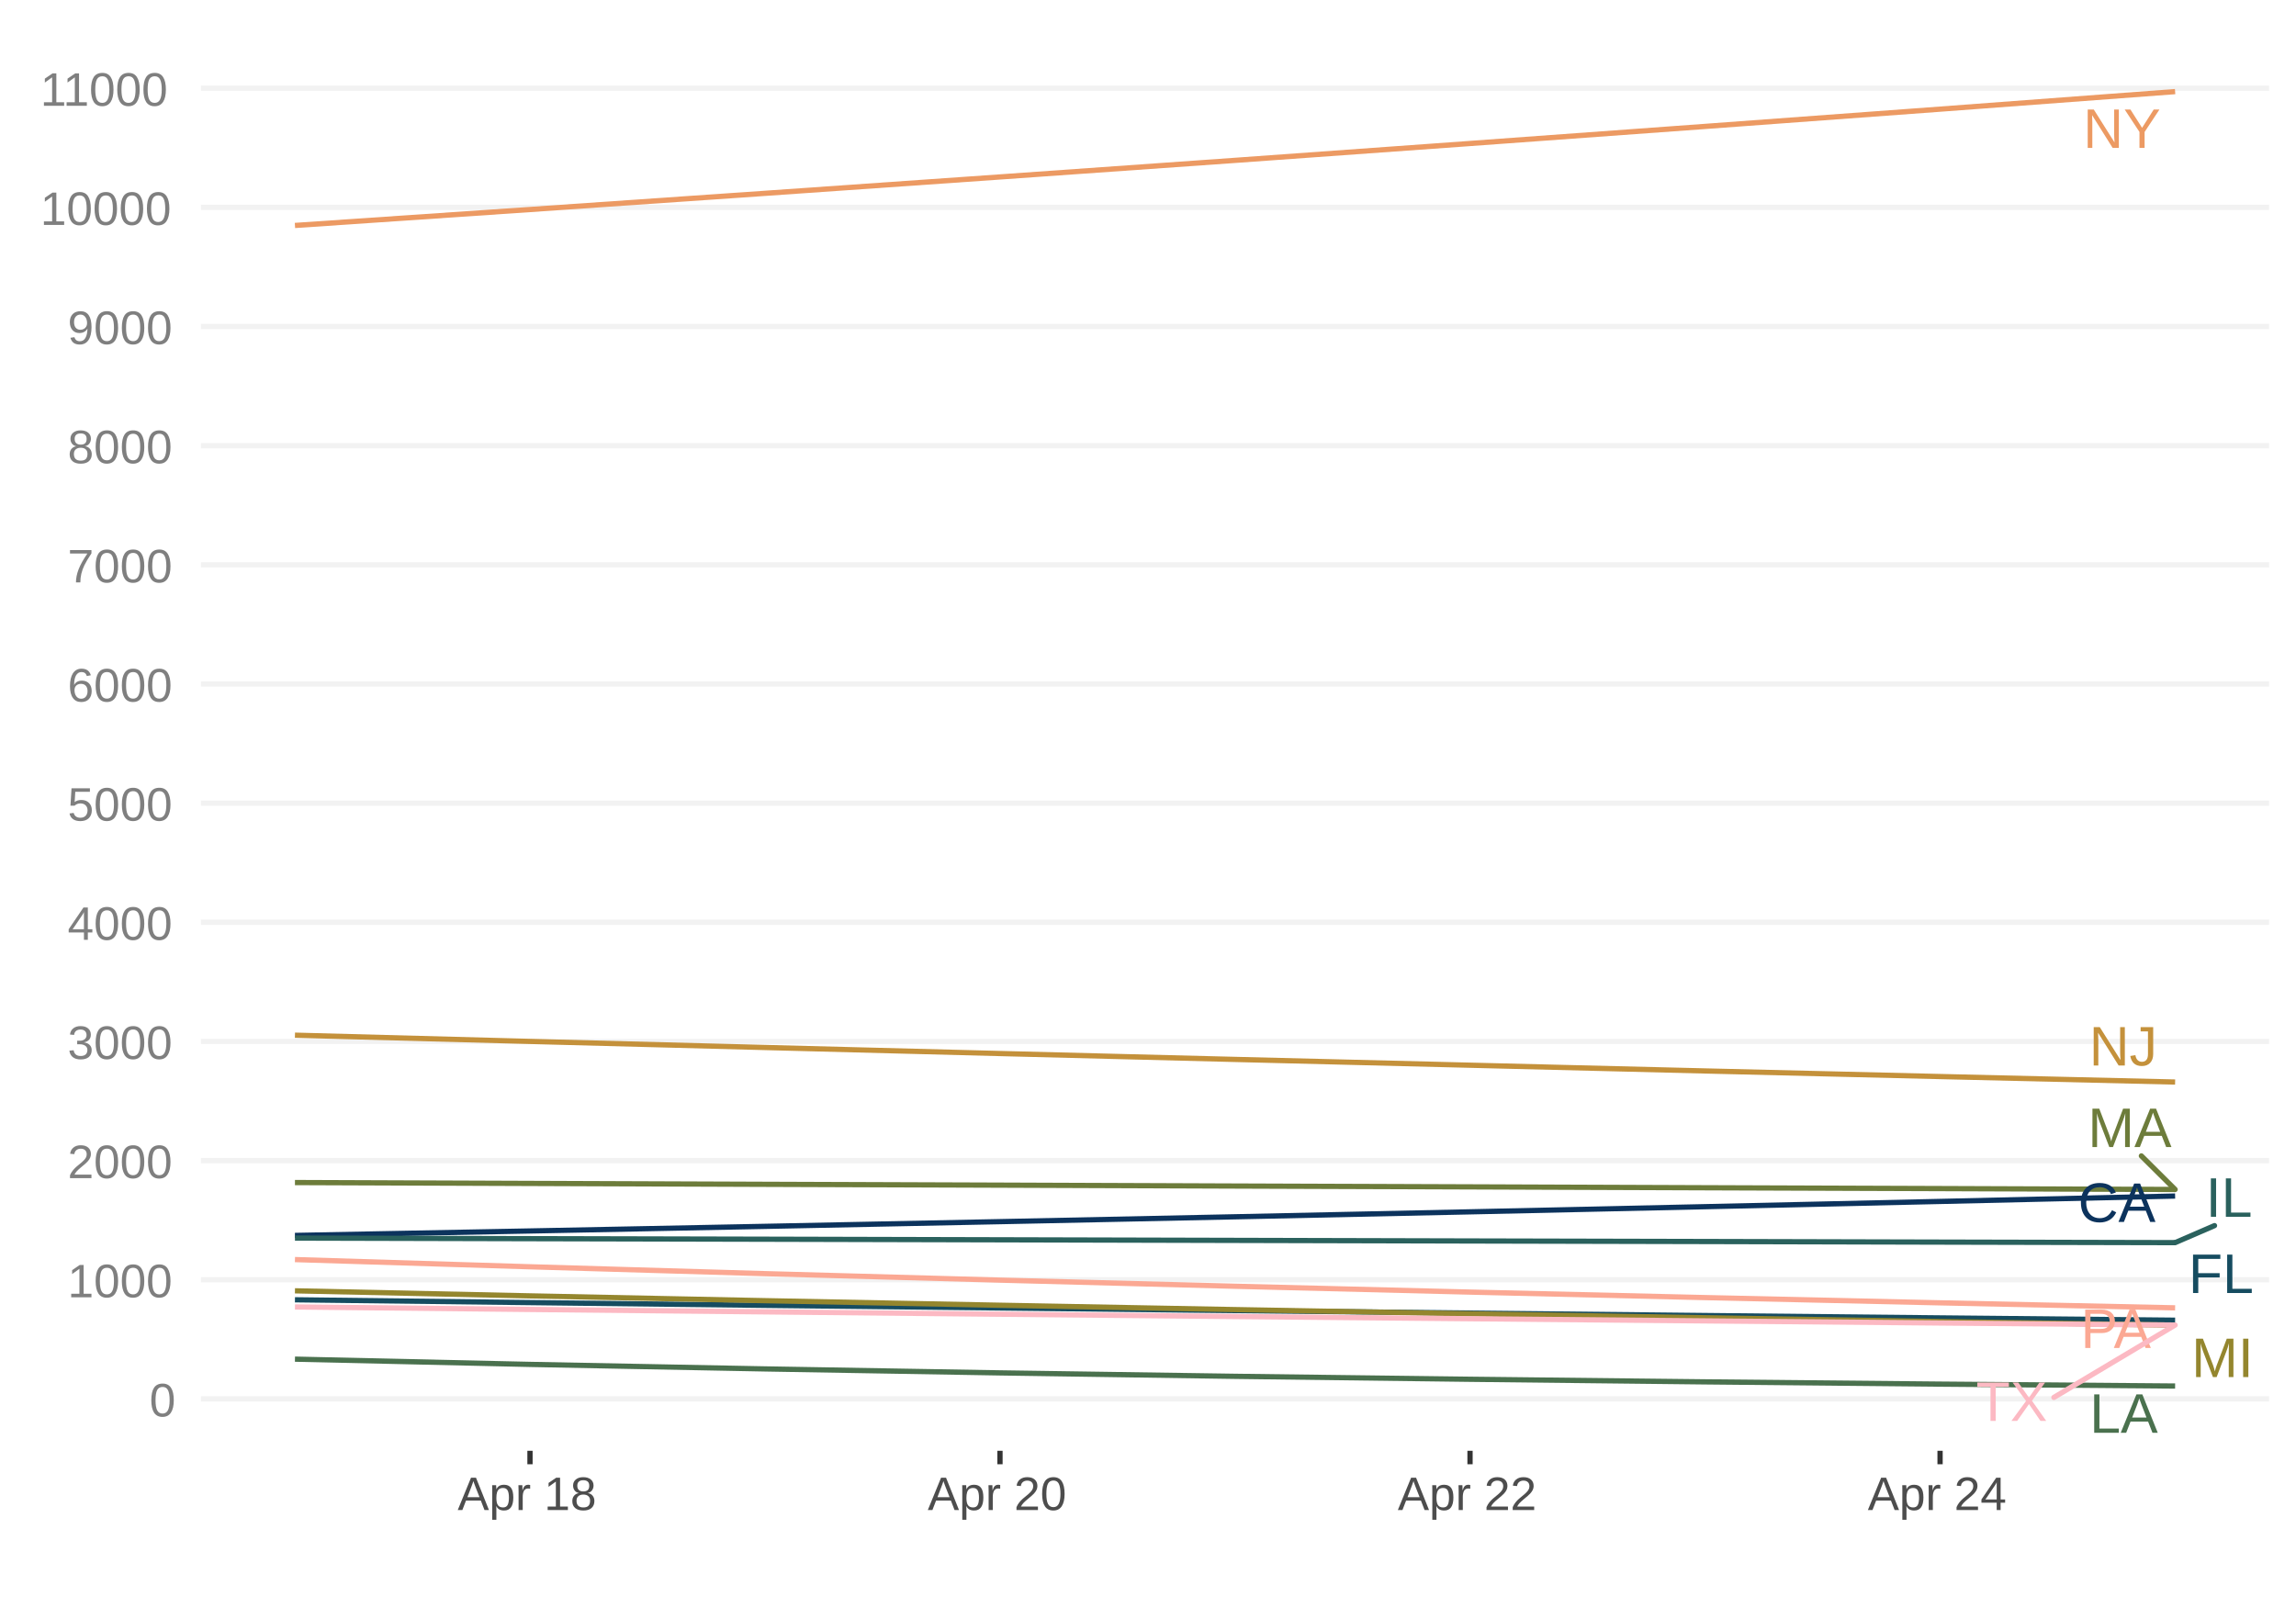
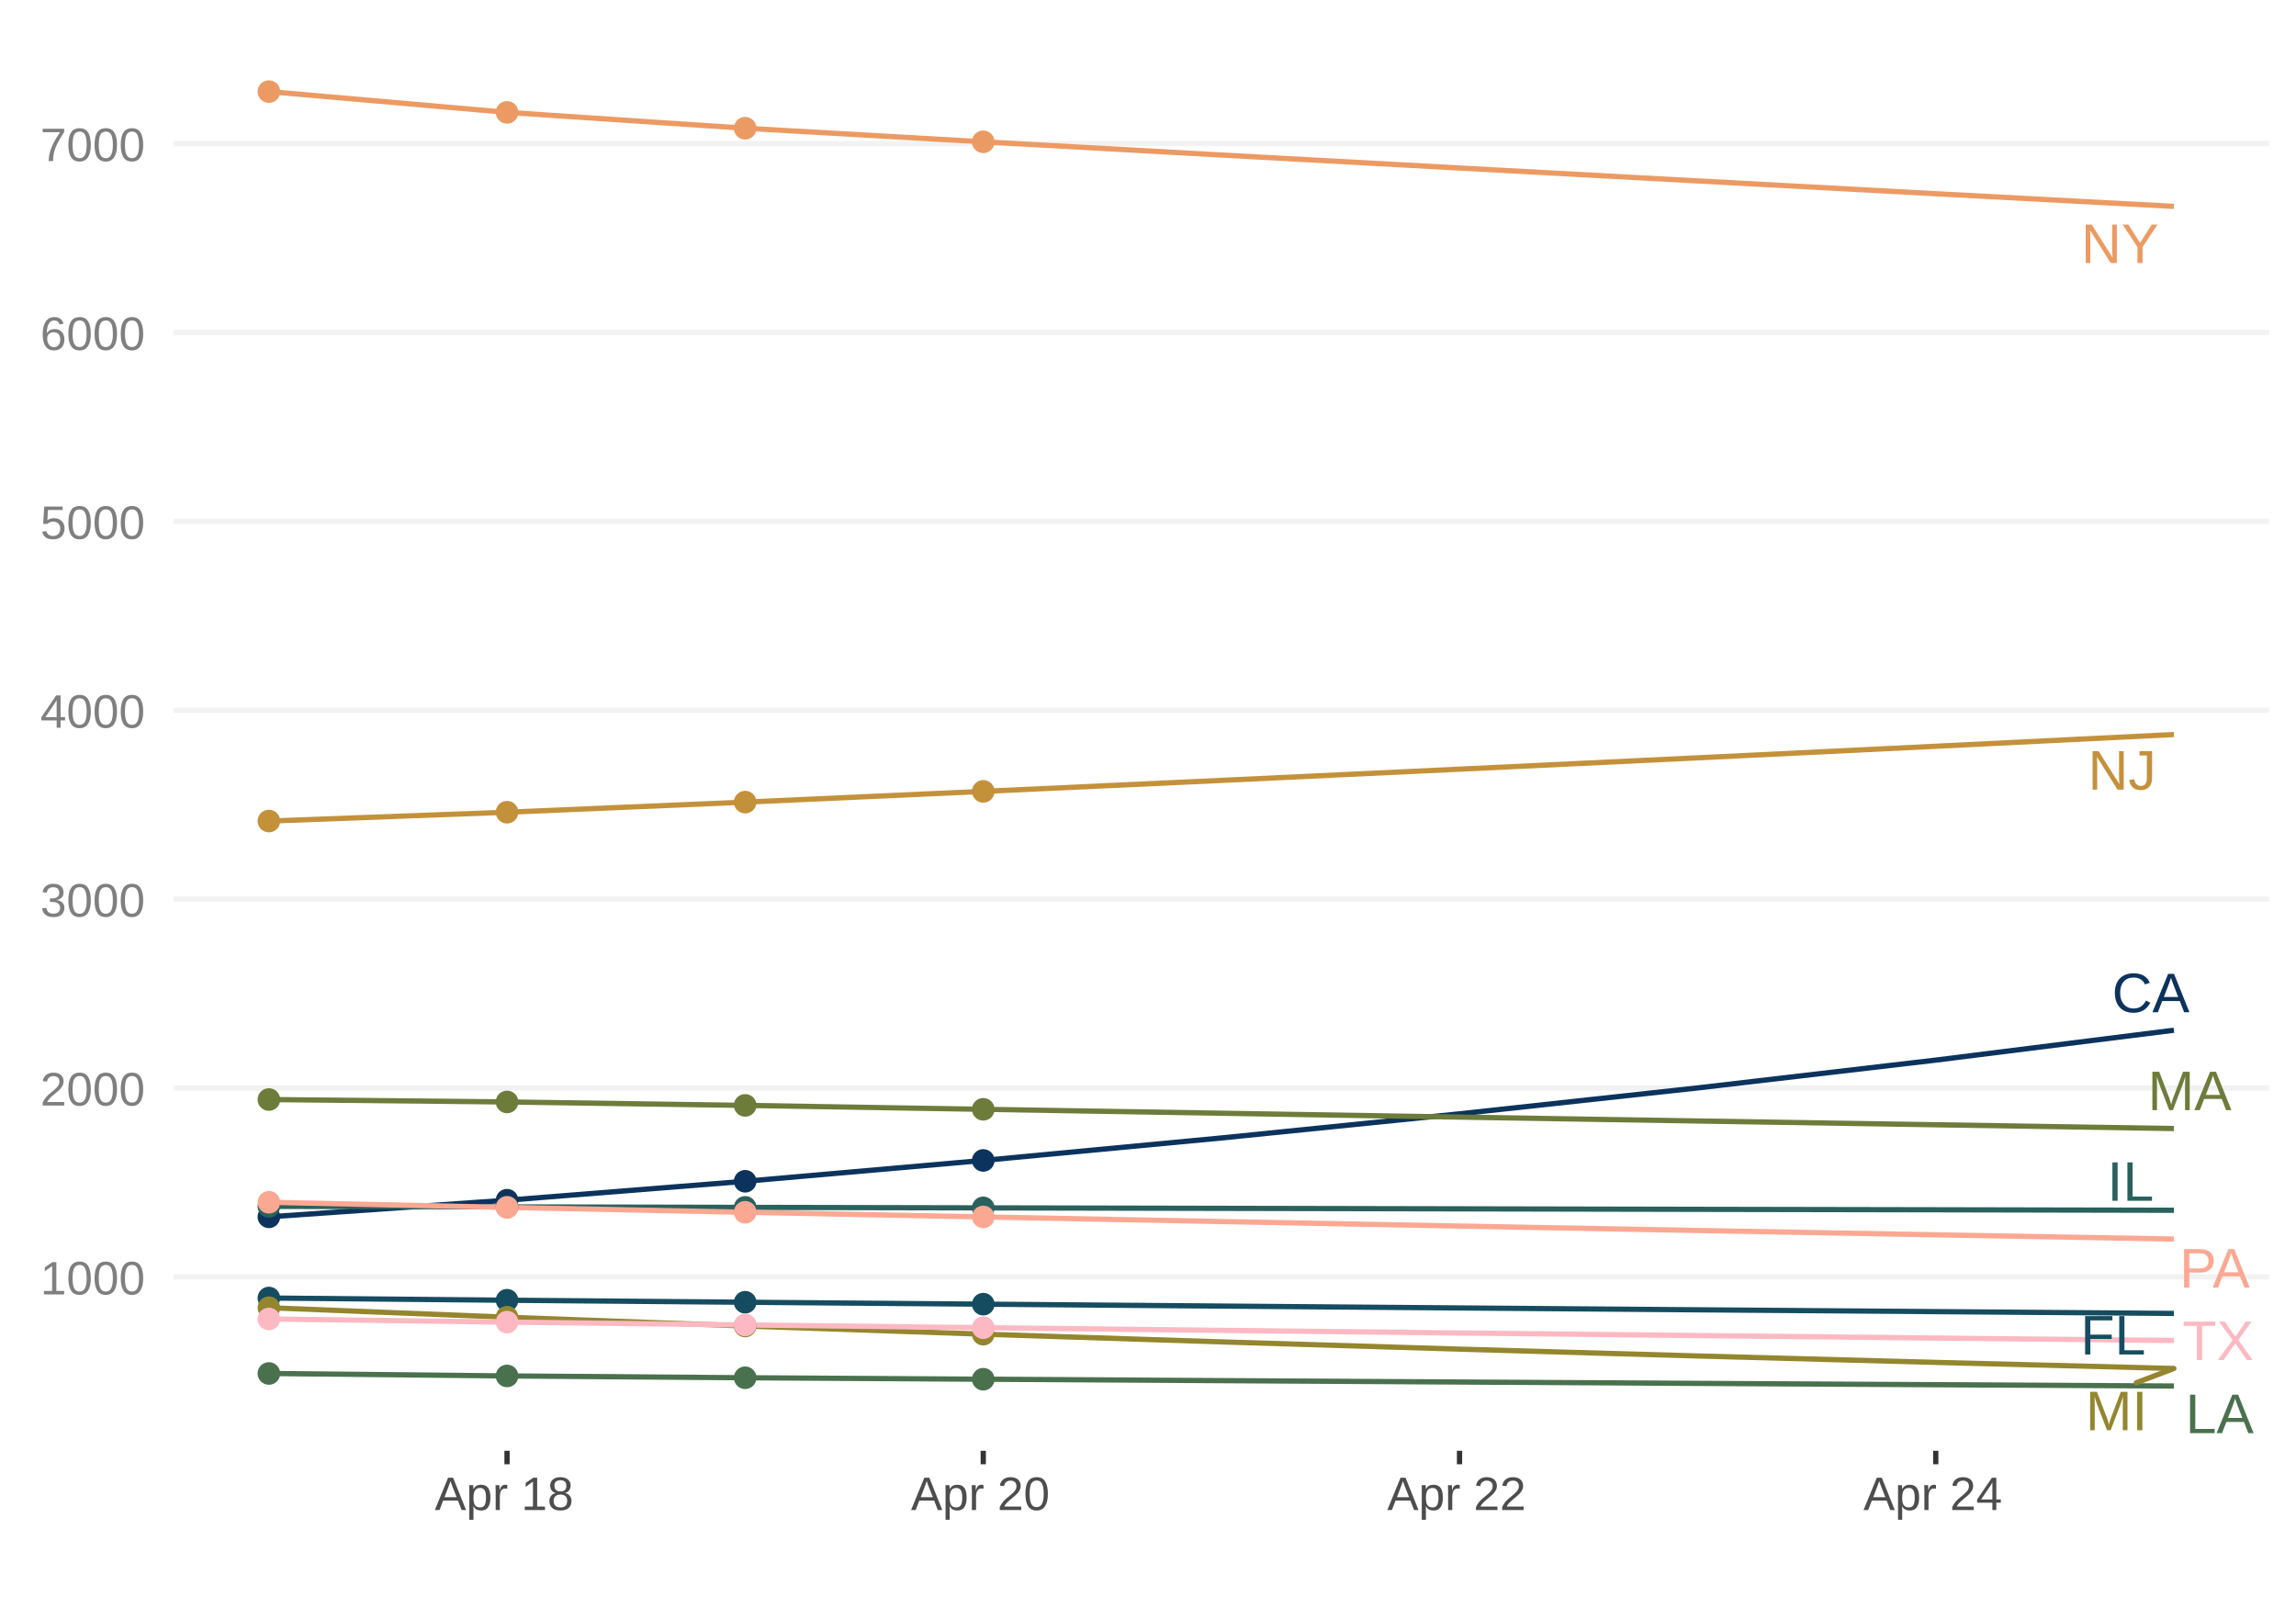
<svg xmlns="http://www.w3.org/2000/svg" viewBox="0 0 468.00 327.60">
  <defs>
    <style type="text/css">
    line, polyline, polygon, path, rect, circle {
      fill: none;
      stroke: #000000;
      stroke-linecap: round;
      stroke-linejoin: round;
      stroke-miterlimit: 10.00;
    }
  </style>
  </defs>
  <rect width="100%" height="100%" style="stroke: none; fill: none;" />
  <rect x="0.00" y="0.00" width="468.00" height="327.60" style="stroke-width: 1.07; stroke: none;" />
  <defs>
-     <clipPath id="cpNDAuOTZ8NDYyLjUyfDI5NS43NHw1LjQ4">
-       <rect x="40.96" y="5.48" width="421.56" height="290.26" />
+     <clipPath id="cpMzUuNDB8NDYyLjUyfDI5NS43NHw1LjQ4">
+       <rect x="35.40" y="5.48" width="427.12" height="290.26" />
    </clipPath>
  </defs>
-   <polyline points="40.96,285.16 462.52,285.16 " style="stroke-width: 1.07; stroke: #000000; stroke-opacity: 0.051; stroke-linecap: butt;" clip-path="url(#cpNDAuOTZ8NDYyLjUyfDI5NS43NHw1LjQ4)" />
-   <polyline points="40.96,260.87 462.52,260.87 " style="stroke-width: 1.07; stroke: #000000; stroke-opacity: 0.051; stroke-linecap: butt;" clip-path="url(#cpNDAuOTZ8NDYyLjUyfDI5NS43NHw1LjQ4)" />
-   <polyline points="40.96,236.58 462.52,236.58 " style="stroke-width: 1.07; stroke: #000000; stroke-opacity: 0.051; stroke-linecap: butt;" clip-path="url(#cpNDAuOTZ8NDYyLjUyfDI5NS43NHw1LjQ4)" />
-   <polyline points="40.96,212.29 462.52,212.29 " style="stroke-width: 1.07; stroke: #000000; stroke-opacity: 0.051; stroke-linecap: butt;" clip-path="url(#cpNDAuOTZ8NDYyLjUyfDI5NS43NHw1LjQ4)" />
-   <polyline points="40.96,188.00 462.52,188.00 " style="stroke-width: 1.07; stroke: #000000; stroke-opacity: 0.051; stroke-linecap: butt;" clip-path="url(#cpNDAuOTZ8NDYyLjUyfDI5NS43NHw1LjQ4)" />
-   <polyline points="40.96,163.72 462.52,163.72 " style="stroke-width: 1.07; stroke: #000000; stroke-opacity: 0.051; stroke-linecap: butt;" clip-path="url(#cpNDAuOTZ8NDYyLjUyfDI5NS43NHw1LjQ4)" />
-   <polyline points="40.96,139.43 462.52,139.43 " style="stroke-width: 1.07; stroke: #000000; stroke-opacity: 0.051; stroke-linecap: butt;" clip-path="url(#cpNDAuOTZ8NDYyLjUyfDI5NS43NHw1LjQ4)" />
-   <polyline points="40.96,115.14 462.52,115.14 " style="stroke-width: 1.07; stroke: #000000; stroke-opacity: 0.051; stroke-linecap: butt;" clip-path="url(#cpNDAuOTZ8NDYyLjUyfDI5NS43NHw1LjQ4)" />
-   <polyline points="40.96,90.85 462.52,90.85 " style="stroke-width: 1.07; stroke: #000000; stroke-opacity: 0.051; stroke-linecap: butt;" clip-path="url(#cpNDAuOTZ8NDYyLjUyfDI5NS43NHw1LjQ4)" />
-   <polyline points="40.96,66.56 462.52,66.56 " style="stroke-width: 1.07; stroke: #000000; stroke-opacity: 0.051; stroke-linecap: butt;" clip-path="url(#cpNDAuOTZ8NDYyLjUyfDI5NS43NHw1LjQ4)" />
-   <polyline points="40.96,42.27 462.52,42.27 " style="stroke-width: 1.07; stroke: #000000; stroke-opacity: 0.051; stroke-linecap: butt;" clip-path="url(#cpNDAuOTZ8NDYyLjUyfDI5NS43NHw1LjQ4)" />
-   <polyline points="40.96,17.99 462.52,17.99 " style="stroke-width: 1.07; stroke: #000000; stroke-opacity: 0.051; stroke-linecap: butt;" clip-path="url(#cpNDAuOTZ8NDYyLjUyfDI5NS43NHw1LjQ4)" />
-   <polyline points="60.12,251.84 108.03,250.93 155.93,249.99 203.83,249.03 251.74,248.04 299.64,247.03 347.55,245.98 395.45,244.91 443.36,243.81 " style="stroke-width: 1.07; stroke: #0C335D; stroke-linecap: butt;" clip-path="url(#cpNDAuOTZ8NDYyLjUyfDI5NS43NHw1LjQ4)" />
-   <polyline points="60.12,264.96 108.03,265.53 155.93,266.09 203.83,266.63 251.74,267.16 299.64,267.67 347.55,268.17 395.45,268.65 443.36,269.12 " style="stroke-width: 1.07; stroke: #164C60; stroke-linecap: butt;" clip-path="url(#cpNDAuOTZ8NDYyLjUyfDI5NS43NHw1LjQ4)" />
-   <polyline points="60.12,252.38 108.03,252.50 155.93,252.61 203.83,252.73 251.74,252.85 299.64,252.97 347.55,253.08 395.45,253.20 443.36,253.31 " style="stroke-width: 1.07; stroke: #2A615D; stroke-linecap: butt;" clip-path="url(#cpNDAuOTZ8NDYyLjUyfDI5NS43NHw1LjQ4)" />
-   <polyline points="60.12,277.06 108.03,278.13 155.93,279.05 203.83,279.86 251.74,280.56 299.64,281.16 347.55,281.69 395.45,282.15 443.36,282.54 " style="stroke-width: 1.07; stroke: #4A714E; stroke-linecap: butt;" clip-path="url(#cpNDAuOTZ8NDYyLjUyfDI5NS43NHw1LjQ4)" />
-   <polyline points="60.12,241.06 108.03,241.24 155.93,241.42 203.83,241.59 251.74,241.77 299.64,241.94 347.55,242.12 395.45,242.29 443.36,242.47 " style="stroke-width: 1.07; stroke: #6D7C3B; stroke-linecap: butt;" clip-path="url(#cpNDAuOTZ8NDYyLjUyfDI5NS43NHw1LjQ4)" />
-   <polyline points="60.12,263.13 108.03,264.16 155.93,265.14 203.83,266.07 251.74,266.96 299.64,267.81 347.55,268.62 395.45,269.39 443.36,270.13 " style="stroke-width: 1.07; stroke: #94862E; stroke-linecap: butt;" clip-path="url(#cpNDAuOTZ8NDYyLjUyfDI5NS43NHw1LjQ4)" />
-   <polyline points="60.12,211.02 108.03,212.29 155.93,213.53 203.83,214.76 251.74,215.96 299.64,217.14 347.55,218.31 395.45,219.45 443.36,220.57 " style="stroke-width: 1.07; stroke: #C4913B; stroke-linecap: butt;" clip-path="url(#cpNDAuOTZ8NDYyLjUyfDI5NS43NHw1LjQ4)" />
-   <polyline points="60.12,45.96 108.03,42.71 155.93,39.41 203.83,36.07 251.74,32.69 299.64,29.25 347.55,25.77 395.45,22.25 443.36,18.67 " style="stroke-width: 1.07; stroke: #EC9A63; stroke-linecap: butt;" clip-path="url(#cpNDAuOTZ8NDYyLjUyfDI5NS43NHw1LjQ4)" />
-   <polyline points="60.12,256.76 108.03,258.23 155.93,259.63 203.83,260.95 251.74,262.20 299.64,263.39 347.55,264.51 395.45,265.58 443.36,266.60 " style="stroke-width: 1.07; stroke: #FBA893; stroke-linecap: butt;" clip-path="url(#cpNDAuOTZ8NDYyLjUyfDI5NS43NHw1LjQ4)" />
-   <polyline points="60.12,266.42 108.03,266.93 155.93,267.42 203.83,267.90 251.74,268.37 299.64,268.82 347.55,269.26 395.45,269.69 443.36,270.11 " style="stroke-width: 1.07; stroke: #FCB9C3; stroke-linecap: butt;" clip-path="url(#cpNDAuOTZ8NDYyLjUyfDI5NS43NHw1LjQ4)" />
-   <g clip-path="url(#cpNDAuOTZ8NDYyLjUyfDI5NS43NHw1LjQ4)">
-     <text x="423.58" y="249.09" style="font-size: 11.38px; fill: #0C335D; font-family: Arial;" textLength="15.28px" lengthAdjust="spacingAndGlyphs">CA</text>
+   <polyline points="35.40,260.29 462.52,260.29 " style="stroke-width: 1.07; stroke: #000000; stroke-opacity: 0.051; stroke-linecap: butt;" clip-path="url(#cpMzUuNDB8NDYyLjUyfDI5NS43NHw1LjQ4)" />
+   <polyline points="35.40,221.79 462.52,221.79 " style="stroke-width: 1.07; stroke: #000000; stroke-opacity: 0.051; stroke-linecap: butt;" clip-path="url(#cpMzUuNDB8NDYyLjUyfDI5NS43NHw1LjQ4)" />
+   <polyline points="35.40,183.28 462.52,183.28 " style="stroke-width: 1.07; stroke: #000000; stroke-opacity: 0.051; stroke-linecap: butt;" clip-path="url(#cpMzUuNDB8NDYyLjUyfDI5NS43NHw1LjQ4)" />
+   <polyline points="35.40,144.78 462.52,144.78 " style="stroke-width: 1.07; stroke: #000000; stroke-opacity: 0.051; stroke-linecap: butt;" clip-path="url(#cpMzUuNDB8NDYyLjUyfDI5NS43NHw1LjQ4)" />
+   <polyline points="35.40,106.27 462.52,106.27 " style="stroke-width: 1.07; stroke: #000000; stroke-opacity: 0.051; stroke-linecap: butt;" clip-path="url(#cpMzUuNDB8NDYyLjUyfDI5NS43NHw1LjQ4)" />
+   <polyline points="35.40,67.77 462.52,67.77 " style="stroke-width: 1.07; stroke: #000000; stroke-opacity: 0.051; stroke-linecap: butt;" clip-path="url(#cpMzUuNDB8NDYyLjUyfDI5NS43NHw1LjQ4)" />
+   <polyline points="35.40,29.26 462.52,29.26 " style="stroke-width: 1.07; stroke: #000000; stroke-opacity: 0.051; stroke-linecap: butt;" clip-path="url(#cpMzUuNDB8NDYyLjUyfDI5NS43NHw1LjQ4)" />
+   <polyline points="54.81,248.05 103.35,244.66 151.89,240.80 200.42,236.55 248.96,231.97 297.50,227.05 346.03,221.77 394.57,216.10 443.11,210.01 " style="stroke-width: 1.07; stroke: #0C335D; stroke-linecap: butt;" clip-path="url(#cpMzUuNDB8NDYyLjUyfDI5NS43NHw1LjQ4)" />
+   <polyline points="54.81,264.60 103.35,265.05 151.89,265.46 200.42,265.85 248.96,266.24 297.50,266.62 346.03,267.00 394.57,267.37 443.11,267.74 " style="stroke-width: 1.07; stroke: #164C60; stroke-linecap: butt;" clip-path="url(#cpMzUuNDB8NDYyLjUyfDI5NS43NHw1LjQ4)" />
+   <polyline points="54.81,245.91 103.35,246.02 151.89,246.12 200.42,246.22 248.96,246.32 297.50,246.42 346.03,246.52 394.57,246.61 443.11,246.71 " style="stroke-width: 1.07; stroke: #2A615D; stroke-linecap: butt;" clip-path="url(#cpMzUuNDB8NDYyLjUyfDI5NS43NHw1LjQ4)" />
+   <polyline points="54.81,279.98 103.35,280.48 151.89,280.85 200.42,281.15 248.96,281.44 297.50,281.72 346.03,282.00 394.57,282.27 443.11,282.54 " style="stroke-width: 1.07; stroke: #4A714E; stroke-linecap: butt;" clip-path="url(#cpMzUuNDB8NDYyLjUyfDI5NS43NHw1LjQ4)" />
+   <polyline points="54.81,224.14 103.35,224.63 151.89,225.33 200.42,226.13 248.96,226.93 297.50,227.72 346.03,228.51 394.57,229.28 443.11,230.05 " style="stroke-width: 1.07; stroke: #6D7C3B; stroke-linecap: butt;" clip-path="url(#cpMzUuNDB8NDYyLjUyfDI5NS43NHw1LjQ4)" />
+   <polyline points="54.81,266.58 103.35,268.51 151.89,270.30 200.42,271.97 248.96,273.54 297.50,275.02 346.03,276.41 394.57,277.72 443.11,278.96 " style="stroke-width: 1.07; stroke: #94862E; stroke-linecap: butt;" clip-path="url(#cpMzUuNDB8NDYyLjUyfDI5NS43NHw1LjQ4)" />
+   <polyline points="54.81,167.37 103.35,165.57 151.89,163.51 200.42,161.32 248.96,159.08 297.50,156.79 346.03,154.48 394.57,152.12 443.11,149.73 " style="stroke-width: 1.07; stroke: #C4913B; stroke-linecap: butt;" clip-path="url(#cpMzUuNDB8NDYyLjUyfDI5NS43NHw1LjQ4)" />
+   <polyline points="54.81,18.67 103.35,22.91 151.89,26.14 200.42,28.91 248.96,31.60 297.50,34.25 346.03,36.88 394.57,39.49 443.11,42.07 " style="stroke-width: 1.07; stroke: #EC9A63; stroke-linecap: butt;" clip-path="url(#cpMzUuNDB8NDYyLjUyfDI5NS43NHw1LjQ4)" />
+   <polyline points="54.81,245.08 103.35,246.13 151.89,247.12 200.42,248.07 248.96,249.01 297.50,249.93 346.03,250.83 394.57,251.71 443.11,252.58 " style="stroke-width: 1.07; stroke: #FBA893; stroke-linecap: butt;" clip-path="url(#cpMzUuNDB8NDYyLjUyfDI5NS43NHw1LjQ4)" />
+   <polyline points="54.81,268.87 103.35,269.51 151.89,270.09 200.42,270.65 248.96,271.19 297.50,271.73 346.03,272.25 394.57,272.76 443.11,273.26 " style="stroke-width: 1.07; stroke: #FCB9C3; stroke-linecap: butt;" clip-path="url(#cpMzUuNDB8NDYyLjUyfDI5NS43NHw1LjQ4)" />
+   <circle cx="54.81" cy="248.05" r="1.95" style="stroke-width: 0.71; stroke: #0C335D; fill: #0C335D;" clip-path="url(#cpMzUuNDB8NDYyLjUyfDI5NS43NHw1LjQ4)" />
+   <circle cx="103.35" cy="244.66" r="1.95" style="stroke-width: 0.71; stroke: #0C335D; fill: #0C335D;" clip-path="url(#cpMzUuNDB8NDYyLjUyfDI5NS43NHw1LjQ4)" />
+   <circle cx="151.89" cy="240.80" r="1.95" style="stroke-width: 0.71; stroke: #0C335D; fill: #0C335D;" clip-path="url(#cpMzUuNDB8NDYyLjUyfDI5NS43NHw1LjQ4)" />
+   <circle cx="200.42" cy="236.55" r="1.95" style="stroke-width: 0.71; stroke: #0C335D; fill: #0C335D;" clip-path="url(#cpMzUuNDB8NDYyLjUyfDI5NS43NHw1LjQ4)" />
+   <circle cx="54.81" cy="264.60" r="1.95" style="stroke-width: 0.71; stroke: #164C60; fill: #164C60;" clip-path="url(#cpMzUuNDB8NDYyLjUyfDI5NS43NHw1LjQ4)" />
+   <circle cx="103.35" cy="265.05" r="1.95" style="stroke-width: 0.71; stroke: #164C60; fill: #164C60;" clip-path="url(#cpMzUuNDB8NDYyLjUyfDI5NS43NHw1LjQ4)" />
+   <circle cx="151.89" cy="265.46" r="1.95" style="stroke-width: 0.71; stroke: #164C60; fill: #164C60;" clip-path="url(#cpMzUuNDB8NDYyLjUyfDI5NS43NHw1LjQ4)" />
+   <circle cx="200.42" cy="265.85" r="1.95" style="stroke-width: 0.71; stroke: #164C60; fill: #164C60;" clip-path="url(#cpMzUuNDB8NDYyLjUyfDI5NS43NHw1LjQ4)" />
+   <circle cx="54.81" cy="245.91" r="1.95" style="stroke-width: 0.71; stroke: #2A615D; fill: #2A615D;" clip-path="url(#cpMzUuNDB8NDYyLjUyfDI5NS43NHw1LjQ4)" />
+   <circle cx="103.35" cy="246.02" r="1.95" style="stroke-width: 0.71; stroke: #2A615D; fill: #2A615D;" clip-path="url(#cpMzUuNDB8NDYyLjUyfDI5NS43NHw1LjQ4)" />
+   <circle cx="151.89" cy="246.12" r="1.95" style="stroke-width: 0.71; stroke: #2A615D; fill: #2A615D;" clip-path="url(#cpMzUuNDB8NDYyLjUyfDI5NS43NHw1LjQ4)" />
+   <circle cx="200.42" cy="246.22" r="1.95" style="stroke-width: 0.71; stroke: #2A615D; fill: #2A615D;" clip-path="url(#cpMzUuNDB8NDYyLjUyfDI5NS43NHw1LjQ4)" />
+   <circle cx="54.81" cy="279.98" r="1.95" style="stroke-width: 0.71; stroke: #4A714E; fill: #4A714E;" clip-path="url(#cpMzUuNDB8NDYyLjUyfDI5NS43NHw1LjQ4)" />
+   <circle cx="103.35" cy="280.48" r="1.95" style="stroke-width: 0.71; stroke: #4A714E; fill: #4A714E;" clip-path="url(#cpMzUuNDB8NDYyLjUyfDI5NS43NHw1LjQ4)" />
+   <circle cx="151.89" cy="280.85" r="1.95" style="stroke-width: 0.71; stroke: #4A714E; fill: #4A714E;" clip-path="url(#cpMzUuNDB8NDYyLjUyfDI5NS43NHw1LjQ4)" />
+   <circle cx="200.42" cy="281.15" r="1.95" style="stroke-width: 0.71; stroke: #4A714E; fill: #4A714E;" clip-path="url(#cpMzUuNDB8NDYyLjUyfDI5NS43NHw1LjQ4)" />
+   <circle cx="54.81" cy="224.14" r="1.95" style="stroke-width: 0.71; stroke: #6D7C3B; fill: #6D7C3B;" clip-path="url(#cpMzUuNDB8NDYyLjUyfDI5NS43NHw1LjQ4)" />
+   <circle cx="103.35" cy="224.63" r="1.95" style="stroke-width: 0.71; stroke: #6D7C3B; fill: #6D7C3B;" clip-path="url(#cpMzUuNDB8NDYyLjUyfDI5NS43NHw1LjQ4)" />
+   <circle cx="151.89" cy="225.33" r="1.95" style="stroke-width: 0.71; stroke: #6D7C3B; fill: #6D7C3B;" clip-path="url(#cpMzUuNDB8NDYyLjUyfDI5NS43NHw1LjQ4)" />
+   <circle cx="200.42" cy="226.13" r="1.95" style="stroke-width: 0.71; stroke: #6D7C3B; fill: #6D7C3B;" clip-path="url(#cpMzUuNDB8NDYyLjUyfDI5NS43NHw1LjQ4)" />
+   <circle cx="54.81" cy="266.58" r="1.95" style="stroke-width: 0.71; stroke: #94862E; fill: #94862E;" clip-path="url(#cpMzUuNDB8NDYyLjUyfDI5NS43NHw1LjQ4)" />
+   <circle cx="103.35" cy="268.51" r="1.95" style="stroke-width: 0.71; stroke: #94862E; fill: #94862E;" clip-path="url(#cpMzUuNDB8NDYyLjUyfDI5NS43NHw1LjQ4)" />
+   <circle cx="151.89" cy="270.30" r="1.95" style="stroke-width: 0.71; stroke: #94862E; fill: #94862E;" clip-path="url(#cpMzUuNDB8NDYyLjUyfDI5NS43NHw1LjQ4)" />
+   <circle cx="200.42" cy="271.97" r="1.95" style="stroke-width: 0.71; stroke: #94862E; fill: #94862E;" clip-path="url(#cpMzUuNDB8NDYyLjUyfDI5NS43NHw1LjQ4)" />
+   <circle cx="54.81" cy="167.37" r="1.95" style="stroke-width: 0.71; stroke: #C4913B; fill: #C4913B;" clip-path="url(#cpMzUuNDB8NDYyLjUyfDI5NS43NHw1LjQ4)" />
+   <circle cx="103.35" cy="165.57" r="1.95" style="stroke-width: 0.71; stroke: #C4913B; fill: #C4913B;" clip-path="url(#cpMzUuNDB8NDYyLjUyfDI5NS43NHw1LjQ4)" />
+   <circle cx="151.89" cy="163.51" r="1.95" style="stroke-width: 0.71; stroke: #C4913B; fill: #C4913B;" clip-path="url(#cpMzUuNDB8NDYyLjUyfDI5NS43NHw1LjQ4)" />
+   <circle cx="200.42" cy="161.32" r="1.95" style="stroke-width: 0.71; stroke: #C4913B; fill: #C4913B;" clip-path="url(#cpMzUuNDB8NDYyLjUyfDI5NS43NHw1LjQ4)" />
+   <circle cx="54.81" cy="18.67" r="1.95" style="stroke-width: 0.71; stroke: #EC9A63; fill: #EC9A63;" clip-path="url(#cpMzUuNDB8NDYyLjUyfDI5NS43NHw1LjQ4)" />
+   <circle cx="103.35" cy="22.91" r="1.95" style="stroke-width: 0.71; stroke: #EC9A63; fill: #EC9A63;" clip-path="url(#cpMzUuNDB8NDYyLjUyfDI5NS43NHw1LjQ4)" />
+   <circle cx="151.89" cy="26.14" r="1.95" style="stroke-width: 0.71; stroke: #EC9A63; fill: #EC9A63;" clip-path="url(#cpMzUuNDB8NDYyLjUyfDI5NS43NHw1LjQ4)" />
+   <circle cx="200.42" cy="28.91" r="1.95" style="stroke-width: 0.71; stroke: #EC9A63; fill: #EC9A63;" clip-path="url(#cpMzUuNDB8NDYyLjUyfDI5NS43NHw1LjQ4)" />
+   <circle cx="54.81" cy="245.08" r="1.95" style="stroke-width: 0.71; stroke: #FBA893; fill: #FBA893;" clip-path="url(#cpMzUuNDB8NDYyLjUyfDI5NS43NHw1LjQ4)" />
+   <circle cx="103.35" cy="246.13" r="1.95" style="stroke-width: 0.71; stroke: #FBA893; fill: #FBA893;" clip-path="url(#cpMzUuNDB8NDYyLjUyfDI5NS43NHw1LjQ4)" />
+   <circle cx="151.89" cy="247.12" r="1.95" style="stroke-width: 0.71; stroke: #FBA893; fill: #FBA893;" clip-path="url(#cpMzUuNDB8NDYyLjUyfDI5NS43NHw1LjQ4)" />
+   <circle cx="200.42" cy="248.07" r="1.95" style="stroke-width: 0.71; stroke: #FBA893; fill: #FBA893;" clip-path="url(#cpMzUuNDB8NDYyLjUyfDI5NS43NHw1LjQ4)" />
+   <circle cx="54.81" cy="268.87" r="1.95" style="stroke-width: 0.71; stroke: #FCB9C3; fill: #FCB9C3;" clip-path="url(#cpMzUuNDB8NDYyLjUyfDI5NS43NHw1LjQ4)" />
+   <circle cx="103.35" cy="269.51" r="1.95" style="stroke-width: 0.71; stroke: #FCB9C3; fill: #FCB9C3;" clip-path="url(#cpMzUuNDB8NDYyLjUyfDI5NS43NHw1LjQ4)" />
+   <circle cx="151.89" cy="270.09" r="1.95" style="stroke-width: 0.71; stroke: #FCB9C3; fill: #FCB9C3;" clip-path="url(#cpMzUuNDB8NDYyLjUyfDI5NS43NHw1LjQ4)" />
+   <circle cx="200.42" cy="270.65" r="1.95" style="stroke-width: 0.71; stroke: #FCB9C3; fill: #FCB9C3;" clip-path="url(#cpMzUuNDB8NDYyLjUyfDI5NS43NHw1LjQ4)" />
+   <g clip-path="url(#cpMzUuNDB8NDYyLjUyfDI5NS43NHw1LjQ4)">
+     <text x="430.50" y="206.35" style="font-size: 11.38px; fill: #0C335D; font-family: Arial;" textLength="15.28px" lengthAdjust="spacingAndGlyphs">CA</text>
  </g>
-   <g clip-path="url(#cpNDAuOTZ8NDYyLjUyfDI5NS43NHw1LjQ4)">
-     <text x="446.08" y="263.58" style="font-size: 11.38px; fill: #164C60; font-family: Arial;" textLength="12.84px" lengthAdjust="spacingAndGlyphs">FL</text>
+   <g clip-path="url(#cpMzUuNDB8NDYyLjUyfDI5NS43NHw1LjQ4)">
+     <text x="424.08" y="276.11" style="font-size: 11.38px; fill: #164C60; font-family: Arial;" textLength="12.84px" lengthAdjust="spacingAndGlyphs">FL</text>
  </g>
-   <line x1="451.39" y1="249.84" x2="443.36" y2="253.31" style="stroke-width: 1.07; stroke: #2A615D;" clip-path="url(#cpNDAuOTZ8NDYyLjUyfDI5NS43NHw1LjQ4)" />
-   <g clip-path="url(#cpNDAuOTZ8NDYyLjUyfDI5NS43NHw1LjQ4)">
-     <text x="449.60" y="248.04" style="font-size: 11.38px; fill: #2A615D; font-family: Arial;" textLength="9.17px" lengthAdjust="spacingAndGlyphs">IL</text>
+   <g clip-path="url(#cpMzUuNDB8NDYyLjUyfDI5NS43NHw1LjQ4)">
+     <text x="429.53" y="244.78" style="font-size: 11.38px; fill: #2A615D; font-family: Arial;" textLength="9.17px" lengthAdjust="spacingAndGlyphs">IL</text>
  </g>
-   <g clip-path="url(#cpNDAuOTZ8NDYyLjUyfDI5NS43NHw1LjQ4)">
-     <text x="425.93" y="292.07" style="font-size: 11.38px; fill: #4A714E; font-family: Arial;" textLength="13.45px" lengthAdjust="spacingAndGlyphs">LA</text>
+   <g clip-path="url(#cpMzUuNDB8NDYyLjUyfDI5NS43NHw1LjQ4)">
+     <text x="445.47" y="292.14" style="font-size: 11.38px; fill: #4A714E; font-family: Arial;" textLength="13.45px" lengthAdjust="spacingAndGlyphs">LA</text>
  </g>
-   <line x1="436.48" y1="235.63" x2="443.36" y2="242.47" style="stroke-width: 1.07; stroke: #6D7C3B;" clip-path="url(#cpNDAuOTZ8NDYyLjUyfDI5NS43NHw1LjQ4)" />
-   <g clip-path="url(#cpNDAuOTZ8NDYyLjUyfDI5NS43NHw1LjQ4)">
-     <text x="425.57" y="233.83" style="font-size: 11.38px; fill: #6D7C3B; font-family: Arial;" textLength="16.50px" lengthAdjust="spacingAndGlyphs">MA</text>
+   <g clip-path="url(#cpMzUuNDB8NDYyLjUyfDI5NS43NHw1LjQ4)">
+     <text x="437.79" y="226.30" style="font-size: 11.38px; fill: #6D7C3B; font-family: Arial;" textLength="16.50px" lengthAdjust="spacingAndGlyphs">MA</text>
  </g>
-   <g clip-path="url(#cpNDAuOTZ8NDYyLjUyfDI5NS43NHw1LjQ4)">
-     <text x="446.70" y="280.72" style="font-size: 11.38px; fill: #94862E; font-family: Arial;" textLength="12.22px" lengthAdjust="spacingAndGlyphs">MI</text>
+   <line x1="435.45" y1="281.87" x2="443.11" y2="278.96" style="stroke-width: 1.07; stroke: #94862E;" clip-path="url(#cpMzUuNDB8NDYyLjUyfDI5NS43NHw1LjQ4)" />
+   <g clip-path="url(#cpMzUuNDB8NDYyLjUyfDI5NS43NHw1LjQ4)">
+     <text x="425.10" y="291.55" style="font-size: 11.38px; fill: #94862E; font-family: Arial;" textLength="12.22px" lengthAdjust="spacingAndGlyphs">MI</text>
  </g>
-   <g clip-path="url(#cpNDAuOTZ8NDYyLjUyfDI5NS43NHw1LjQ4)">
-     <text x="425.83" y="217.20" style="font-size: 11.38px; fill: #C4913B; font-family: Arial;" textLength="13.44px" lengthAdjust="spacingAndGlyphs">NJ</text>
+   <g clip-path="url(#cpMzUuNDB8NDYyLjUyfDI5NS43NHw1LjQ4)">
+     <text x="425.60" y="160.96" style="font-size: 11.38px; fill: #C4913B; font-family: Arial;" textLength="13.44px" lengthAdjust="spacingAndGlyphs">NJ</text>
  </g>
-   <g clip-path="url(#cpNDAuOTZ8NDYyLjUyfDI5NS43NHw1LjQ4)">
-     <text x="424.61" y="30.15" style="font-size: 11.38px; fill: #EC9A63; font-family: Arial;" textLength="15.28px" lengthAdjust="spacingAndGlyphs">NY</text>
+   <g clip-path="url(#cpMzUuNDB8NDYyLjUyfDI5NS43NHw1LjQ4)">
+     <text x="424.20" y="53.61" style="font-size: 11.38px; fill: #EC9A63; font-family: Arial;" textLength="15.28px" lengthAdjust="spacingAndGlyphs">NY</text>
  </g>
-   <g clip-path="url(#cpNDAuOTZ8NDYyLjUyfDI5NS43NHw1LjQ4)">
-     <text x="424.10" y="274.79" style="font-size: 11.38px; fill: #FBA893; font-family: Arial;" textLength="14.67px" lengthAdjust="spacingAndGlyphs">PA</text>
+   <g clip-path="url(#cpMzUuNDB8NDYyLjUyfDI5NS43NHw1LjQ4)">
+     <text x="444.25" y="262.46" style="font-size: 11.38px; fill: #FBA893; font-family: Arial;" textLength="14.67px" lengthAdjust="spacingAndGlyphs">PA</text>
  </g>
-   <line x1="418.65" y1="284.86" x2="443.36" y2="270.11" style="stroke-width: 1.07; stroke: #FCB9C3;" clip-path="url(#cpNDAuOTZ8NDYyLjUyfDI5NS43NHw1LjQ4)" />
-   <g clip-path="url(#cpNDAuOTZ8NDYyLjUyfDI5NS43NHw1LjQ4)">
-     <text x="402.79" y="289.65" style="font-size: 11.38px; fill: #FCB9C3; font-family: Arial;" textLength="14.06px" lengthAdjust="spacingAndGlyphs">TX</text>
+   <g clip-path="url(#cpMzUuNDB8NDYyLjUyfDI5NS43NHw1LjQ4)">
+     <text x="444.86" y="277.24" style="font-size: 11.38px; fill: #FCB9C3; font-family: Arial;" textLength="14.06px" lengthAdjust="spacingAndGlyphs">TX</text>
  </g>
  <defs>
    <clipPath id="cpMC4wMHw0NjguMDB8MzI3LjYwfDAuMDA=">
      <rect x="0.00" y="0.00" width="468.00" height="327.60" />
    </clipPath>
  </defs>
  <g clip-path="url(#cpMC4wMHw0NjguMDB8MzI3LjYwfDAuMDA=)">
-     <text x="30.47" y="288.74" style="font-size: 9.60px; fill: #7F7F7F; font-family: Arial;" textLength="5.56px" lengthAdjust="spacingAndGlyphs">0</text>
+     <text x="8.22" y="263.87" style="font-size: 9.60px; fill: #7F7F7F; font-family: Arial;" textLength="22.25px" lengthAdjust="spacingAndGlyphs">1000</text>
  </g>
  <g clip-path="url(#cpMC4wMHw0NjguMDB8MzI3LjYwfDAuMDA=)">
-     <text x="13.78" y="264.45" style="font-size: 9.60px; fill: #7F7F7F; font-family: Arial;" textLength="22.25px" lengthAdjust="spacingAndGlyphs">1000</text>
+     <text x="8.22" y="225.36" style="font-size: 9.60px; fill: #7F7F7F; font-family: Arial;" textLength="22.25px" lengthAdjust="spacingAndGlyphs">2000</text>
  </g>
  <g clip-path="url(#cpMC4wMHw0NjguMDB8MzI3LjYwfDAuMDA=)">
-     <text x="13.78" y="240.16" style="font-size: 9.60px; fill: #7F7F7F; font-family: Arial;" textLength="22.25px" lengthAdjust="spacingAndGlyphs">2000</text>
+     <text x="8.22" y="186.86" style="font-size: 9.60px; fill: #7F7F7F; font-family: Arial;" textLength="22.25px" lengthAdjust="spacingAndGlyphs">3000</text>
  </g>
  <g clip-path="url(#cpMC4wMHw0NjguMDB8MzI3LjYwfDAuMDA=)">
-     <text x="13.78" y="215.87" style="font-size: 9.60px; fill: #7F7F7F; font-family: Arial;" textLength="22.25px" lengthAdjust="spacingAndGlyphs">3000</text>
+     <text x="8.22" y="148.35" style="font-size: 9.60px; fill: #7F7F7F; font-family: Arial;" textLength="22.25px" lengthAdjust="spacingAndGlyphs">4000</text>
  </g>
  <g clip-path="url(#cpMC4wMHw0NjguMDB8MzI3LjYwfDAuMDA=)">
-     <text x="13.78" y="191.58" style="font-size: 9.60px; fill: #7F7F7F; font-family: Arial;" textLength="22.25px" lengthAdjust="spacingAndGlyphs">4000</text>
+     <text x="8.22" y="109.85" style="font-size: 9.60px; fill: #7F7F7F; font-family: Arial;" textLength="22.25px" lengthAdjust="spacingAndGlyphs">5000</text>
  </g>
  <g clip-path="url(#cpMC4wMHw0NjguMDB8MzI3LjYwfDAuMDA=)">
-     <text x="13.78" y="167.29" style="font-size: 9.60px; fill: #7F7F7F; font-family: Arial;" textLength="22.25px" lengthAdjust="spacingAndGlyphs">5000</text>
+     <text x="8.22" y="71.34" style="font-size: 9.60px; fill: #7F7F7F; font-family: Arial;" textLength="22.25px" lengthAdjust="spacingAndGlyphs">6000</text>
  </g>
  <g clip-path="url(#cpMC4wMHw0NjguMDB8MzI3LjYwfDAuMDA=)">
-     <text x="13.78" y="143.01" style="font-size: 9.60px; fill: #7F7F7F; font-family: Arial;" textLength="22.25px" lengthAdjust="spacingAndGlyphs">6000</text>
+     <text x="8.22" y="32.84" style="font-size: 9.60px; fill: #7F7F7F; font-family: Arial;" textLength="22.25px" lengthAdjust="spacingAndGlyphs">7000</text>
+   </g>
+   <polyline points="103.35,298.48 103.35,295.74 " style="stroke-width: 1.07; stroke: #333333; stroke-linecap: butt;" clip-path="url(#cpMC4wMHw0NjguMDB8MzI3LjYwfDAuMDA=)" />
+   <polyline points="200.42,298.48 200.42,295.74 " style="stroke-width: 1.07; stroke: #333333; stroke-linecap: butt;" clip-path="url(#cpMC4wMHw0NjguMDB8MzI3LjYwfDAuMDA=)" />
+   <polyline points="297.50,298.48 297.50,295.74 " style="stroke-width: 1.07; stroke: #333333; stroke-linecap: butt;" clip-path="url(#cpMC4wMHw0NjguMDB8MzI3LjYwfDAuMDA=)" />
+   <polyline points="394.57,298.48 394.57,295.74 " style="stroke-width: 1.07; stroke: #333333; stroke-linecap: butt;" clip-path="url(#cpMC4wMHw0NjguMDB8MzI3LjYwfDAuMDA=)" />
+   <g clip-path="url(#cpMC4wMHw0NjguMDB8MzI3LjYwfDAuMDA=)">
+     <text x="88.62" y="307.82" style="font-size: 9.60px; fill: #4D4D4D; font-family: Arial;" textLength="29.46px" lengthAdjust="spacingAndGlyphs">Apr 18</text>
  </g>
  <g clip-path="url(#cpMC4wMHw0NjguMDB8MzI3LjYwfDAuMDA=)">
-     <text x="13.78" y="118.72" style="font-size: 9.60px; fill: #7F7F7F; font-family: Arial;" textLength="22.25px" lengthAdjust="spacingAndGlyphs">7000</text>
+     <text x="185.69" y="307.82" style="font-size: 9.60px; fill: #4D4D4D; font-family: Arial;" textLength="29.46px" lengthAdjust="spacingAndGlyphs">Apr 20</text>
  </g>
  <g clip-path="url(#cpMC4wMHw0NjguMDB8MzI3LjYwfDAuMDA=)">
-     <text x="13.78" y="94.43" style="font-size: 9.60px; fill: #7F7F7F; font-family: Arial;" textLength="22.25px" lengthAdjust="spacingAndGlyphs">8000</text>
+     <text x="282.76" y="307.82" style="font-size: 9.60px; fill: #4D4D4D; font-family: Arial;" textLength="29.46px" lengthAdjust="spacingAndGlyphs">Apr 22</text>
  </g>
  <g clip-path="url(#cpMC4wMHw0NjguMDB8MzI3LjYwfDAuMDA=)">
-     <text x="13.78" y="70.14" style="font-size: 9.60px; fill: #7F7F7F; font-family: Arial;" textLength="22.25px" lengthAdjust="spacingAndGlyphs">9000</text>
-   </g>
-   <g clip-path="url(#cpMC4wMHw0NjguMDB8MzI3LjYwfDAuMDA=)">
-     <text x="8.22" y="45.85" style="font-size: 9.60px; fill: #7F7F7F; font-family: Arial;" textLength="27.81px" lengthAdjust="spacingAndGlyphs">10000</text>
-   </g>
-   <g clip-path="url(#cpMC4wMHw0NjguMDB8MzI3LjYwfDAuMDA=)">
-     <text x="8.22" y="21.56" style="font-size: 9.60px; fill: #7F7F7F; font-family: Arial;" textLength="27.81px" lengthAdjust="spacingAndGlyphs">11000</text>
-   </g>
-   <polyline points="108.03,298.48 108.03,295.74 " style="stroke-width: 1.07; stroke: #333333; stroke-linecap: butt;" clip-path="url(#cpMC4wMHw0NjguMDB8MzI3LjYwfDAuMDA=)" />
-   <polyline points="203.83,298.48 203.83,295.74 " style="stroke-width: 1.07; stroke: #333333; stroke-linecap: butt;" clip-path="url(#cpMC4wMHw0NjguMDB8MzI3LjYwfDAuMDA=)" />
-   <polyline points="299.64,298.48 299.64,295.74 " style="stroke-width: 1.07; stroke: #333333; stroke-linecap: butt;" clip-path="url(#cpMC4wMHw0NjguMDB8MzI3LjYwfDAuMDA=)" />
-   <polyline points="395.45,298.48 395.45,295.74 " style="stroke-width: 1.07; stroke: #333333; stroke-linecap: butt;" clip-path="url(#cpMC4wMHw0NjguMDB8MzI3LjYwfDAuMDA=)" />
-   <g clip-path="url(#cpMC4wMHw0NjguMDB8MzI3LjYwfDAuMDA=)">
-     <text x="93.29" y="307.82" style="font-size: 9.60px; fill: #4D4D4D; font-family: Arial;" textLength="29.46px" lengthAdjust="spacingAndGlyphs">Apr 18</text>
-   </g>
-   <g clip-path="url(#cpMC4wMHw0NjguMDB8MzI3LjYwfDAuMDA=)">
-     <text x="189.10" y="307.82" style="font-size: 9.60px; fill: #4D4D4D; font-family: Arial;" textLength="29.46px" lengthAdjust="spacingAndGlyphs">Apr 20</text>
-   </g>
-   <g clip-path="url(#cpMC4wMHw0NjguMDB8MzI3LjYwfDAuMDA=)">
-     <text x="284.91" y="307.82" style="font-size: 9.60px; fill: #4D4D4D; font-family: Arial;" textLength="29.46px" lengthAdjust="spacingAndGlyphs">Apr 22</text>
-   </g>
-   <g clip-path="url(#cpMC4wMHw0NjguMDB8MzI3LjYwfDAuMDA=)">
-     <text x="380.72" y="307.82" style="font-size: 9.60px; fill: #4D4D4D; font-family: Arial;" textLength="29.46px" lengthAdjust="spacingAndGlyphs">Apr 24</text>
+     <text x="379.84" y="307.82" style="font-size: 9.60px; fill: #4D4D4D; font-family: Arial;" textLength="29.46px" lengthAdjust="spacingAndGlyphs">Apr 24</text>
  </g>
</svg>
